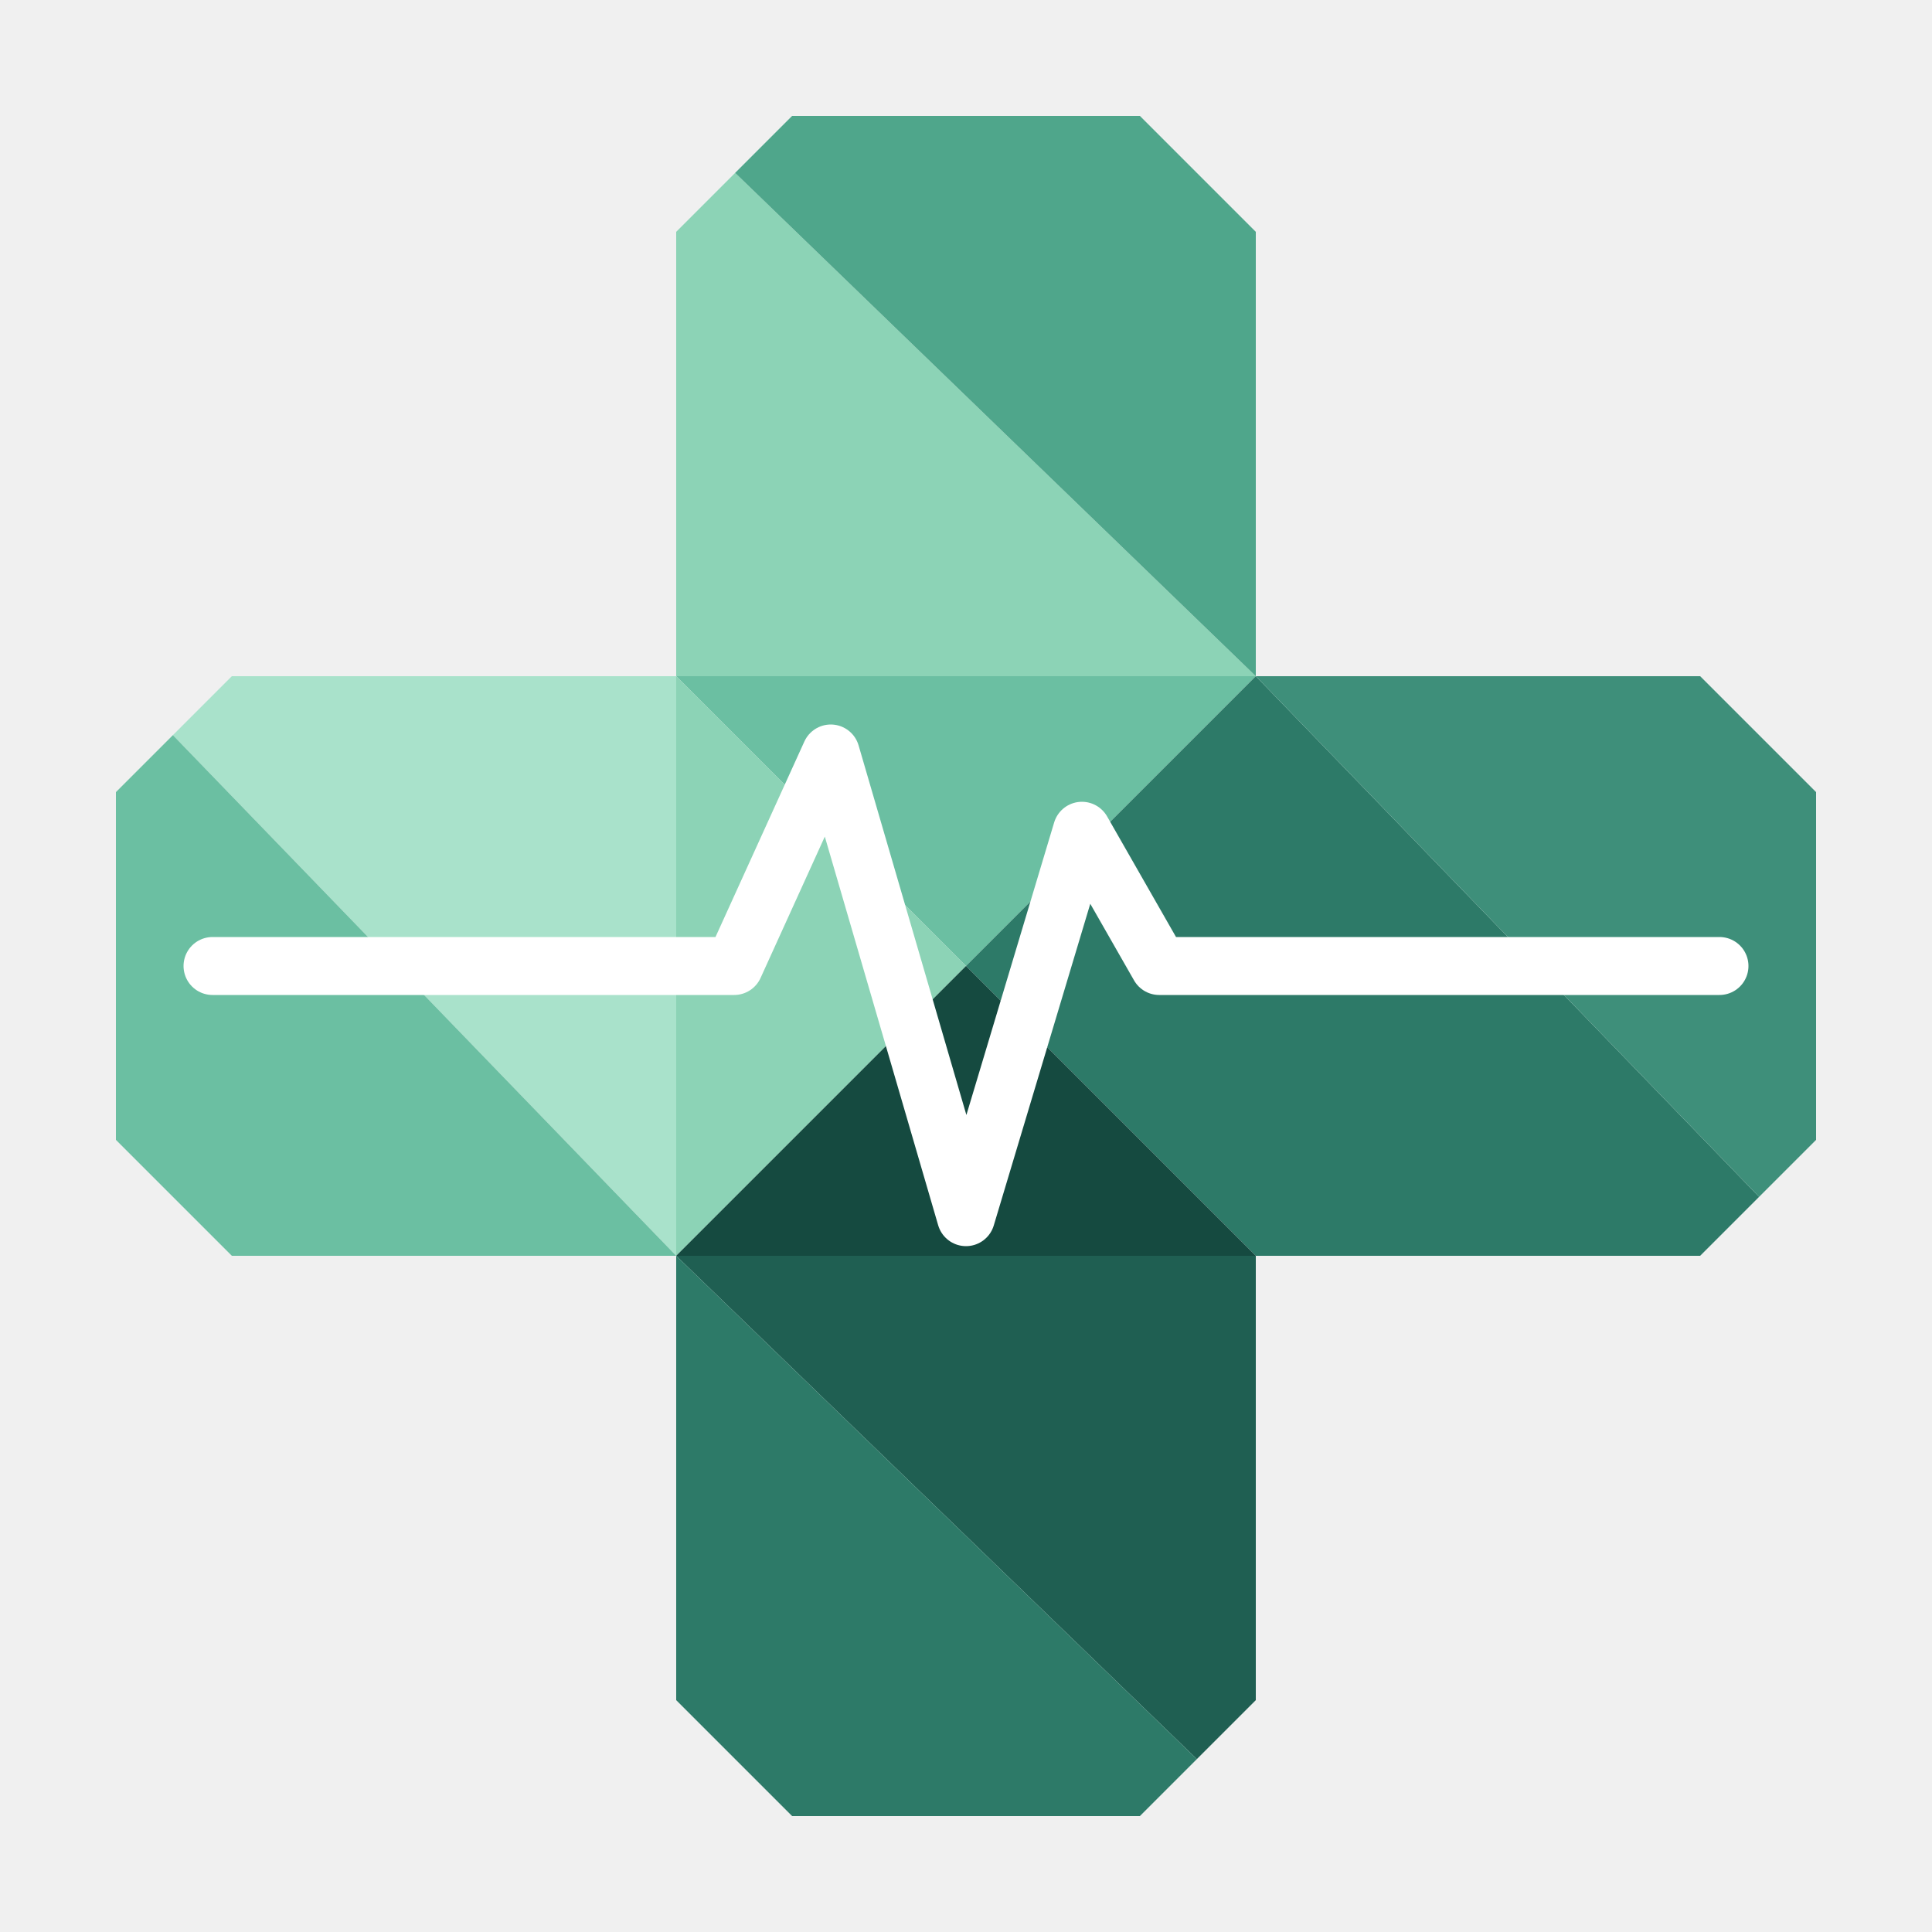
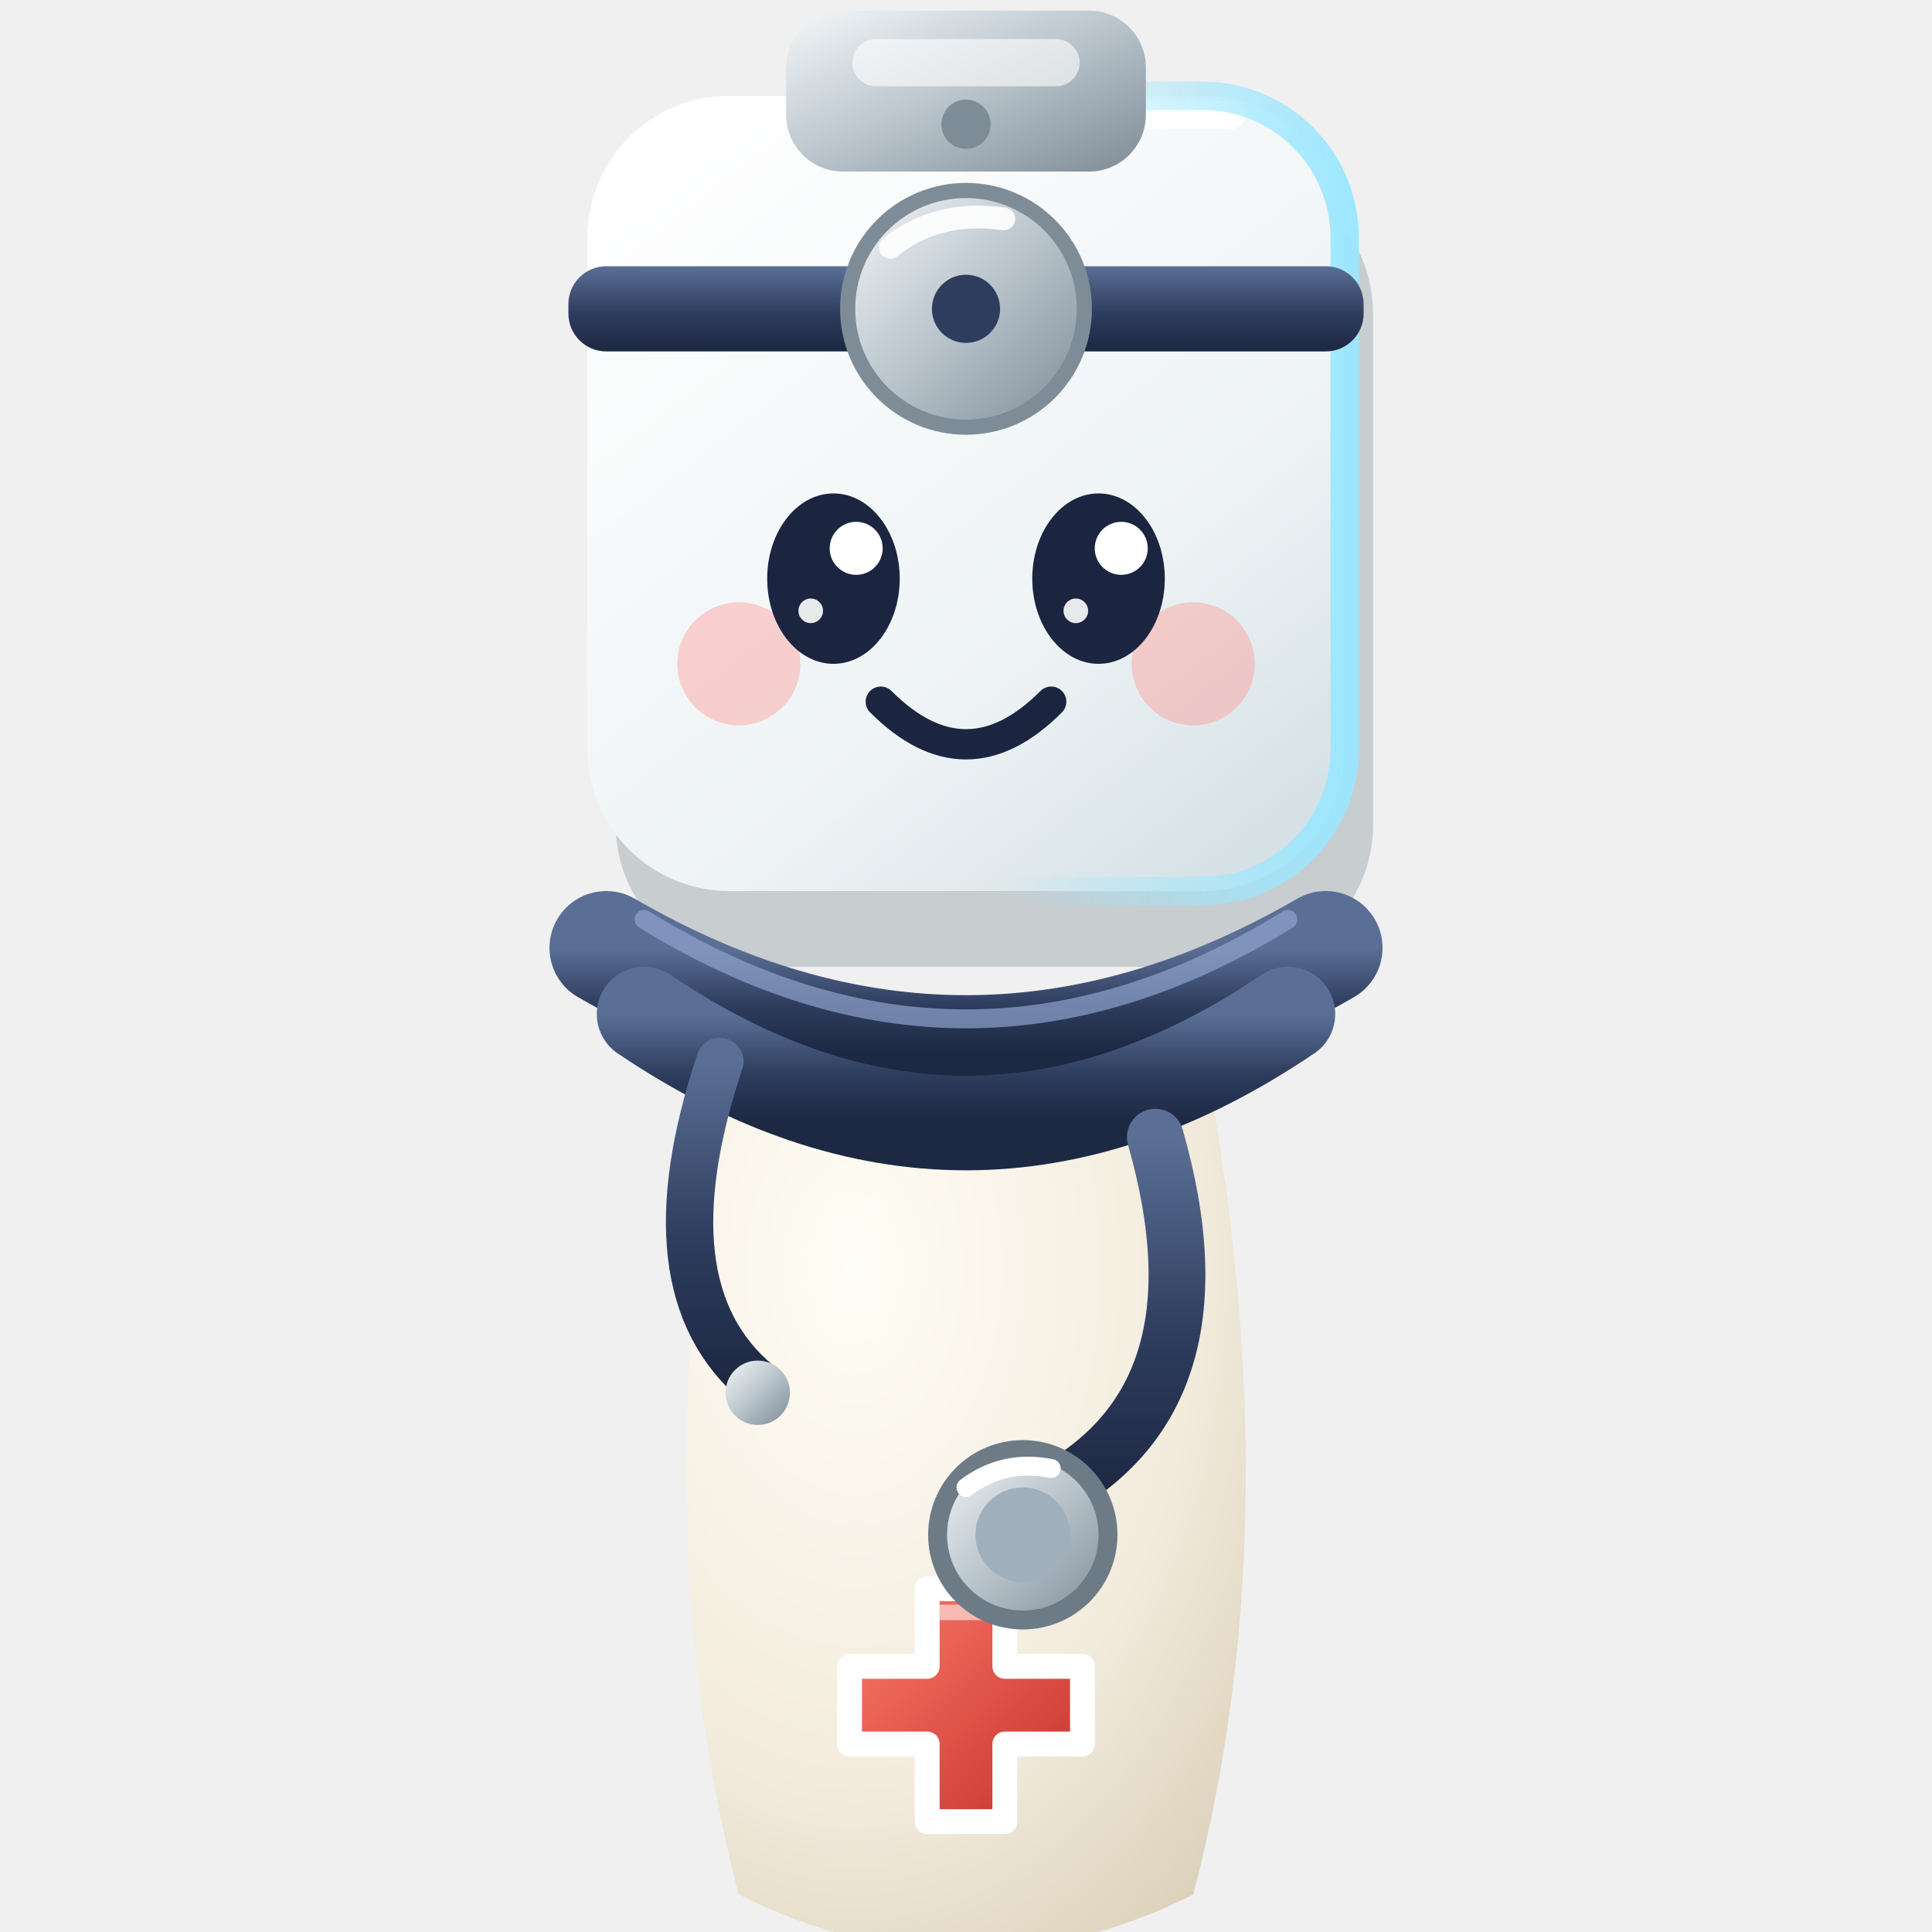
<svg xmlns="http://www.w3.org/2000/svg" viewBox="0 0 200 200" role="img" aria-label="Revalida Prático">
-   <clipPath id="rv-cx">
-     <path d="M82 12H118L130 24V70H176L188 82V118L176 130H130V176L118 188H82L70 176V130H24L12 118V82L24 70H70V24Z" />
-   </clipPath>
-   <g clip-path="url(#rv-cx)">
-     <polygon points="70,70 70,12 130,70" fill="#8CD3B6" />
-     <polygon points="70,12 130,12 130,70" fill="#4FA68B" />
-     <polygon points="70,70 12,70 70,130" fill="#A9E2CB" />
-     <polygon points="12,70 12,130 70,130" fill="#6BBFA2" />
-     <polygon points="130,70 188,130 130,130" fill="#2D7A68" />
-     <polygon points="130,70 188,70 188,130" fill="#3E8F7A" />
-     <polygon points="70,130 130,188 130,130" fill="#1F5F52" />
-     <polygon points="70,130 70,188 130,188" fill="#2D7A68" />
-     <polygon points="70,70 130,70 100,100" fill="#6BBFA2" />
-     <polygon points="70,70 100,100 70,130" fill="#8CD3B6" />
-     <polygon points="130,70 130,130 100,100" fill="#2D7A68" />
-     <polygon points="70,130 100,100 130,130" fill="#154A40" />
+   <defs>
+     <linearGradient id="rvg-prancheta" x1=".15" y1="0" x2=".9" y2="1">
+       <stop offset="0" stop-color="#FFFFFF" />
+       <stop offset=".65" stop-color="#EEF3F5" />
+       <stop offset="1" stop-color="#D3DFE4" />
+     </linearGradient>
+     <radialGradient id="rvg-atadura" cx=".3" cy=".2" r="1">
+       <stop offset="0" stop-color="#FFFDF6" />
+       <stop offset=".6" stop-color="#F3ECDD" />
+       <stop offset="1" stop-color="#D9CDB6" />
+     </radialGradient>
+     <linearGradient id="rvg-prata" x1="0" y1="0" x2="1" y2="1">
+       <stop offset="0" stop-color="#F4F7F9" />
+       <stop offset=".5" stop-color="#B9C4CC" />
+       <stop offset="1" stop-color="#7E8C97" />
+     </linearGradient>
+     <linearGradient id="rvg-tubo" x1="0" y1="0" x2="0" y2="1">
+       <stop offset="0" stop-color="#5B6F96" />
+       <stop offset=".55" stop-color="#2E3D5E" />
+       <stop offset="1" stop-color="#1D2842" />
+     </linearGradient>
+     <linearGradient id="rvg-cruz" x1="0" y1="0" x2="1" y2="1">
+       <stop offset="0" stop-color="#FF7A6B" />
+       <stop offset="1" stop-color="#C2302B" />
+     </linearGradient>
+     <linearGradient id="rvg-sapato" x1="0" y1="0" x2="1" y2="1">
+       <stop offset="0" stop-color="#6BC9AC" />
+       <stop offset="1" stop-color="#2D7A68" />
+     </linearGradient>
+     <linearGradient id="rvg-livro1" x1="0" y1="0" x2="1" y2="1">
+       <stop offset="0" stop-color="#4FB59A" />
+       <stop offset="1" stop-color="#1F6454" />
+     </linearGradient>
+     <linearGradient id="rvg-livro2" x1="0" y1="0" x2="1" y2="1">
+       <stop offset="0" stop-color="#F6C85A" />
+       <stop offset="1" stop-color="#C98F1E" />
+     </linearGradient>
+     <linearGradient id="rvg-livro3" x1="0" y1="0" x2="1" y2="1">
+       <stop offset="0" stop-color="#5E78C9" />
+       <stop offset="1" stop-color="#26357A" />
+     </linearGradient>
+     <linearGradient id="rvg-papel" x1="0" y1="0" x2="0" y2="1">
+       <stop offset="0" stop-color="#FFFDF4" />
+       <stop offset="1" stop-color="#E5D9BE" />
+     </linearGradient>
+     <linearGradient id="rvg-rim" x1="0" y1="0" x2="1" y2="0">
+       <stop offset=".55" stop-color="#9BE7FF" stop-opacity="0" />
+       <stop offset="1" stop-color="#9BE7FF" stop-opacity=".95" />
+     </linearGradient>
+     <radialGradient id="rvg-brilho">
+       <stop offset="0" stop-color="#E9FFFF" />
+       <stop offset=".35" stop-color="#7CF2FF" stop-opacity=".85" />
+       <stop offset="1" stop-color="#7CF2FF" stop-opacity="0" />
+     </radialGradient>
+     <filter id="rvg-sombra" x="-20%" y="-20%" width="140%" height="150%">
+       <feDropShadow dx="1.5" dy="3" stdDeviation="2.4" flood-color="#0E2F3A" flood-opacity=".28" />
+     </filter>
+     <filter id="rvg-suave" x="-30%" y="-30%" width="160%" height="160%">
+       <feGaussianBlur stdDeviation="2.2" />
+     </filter>
+   </defs>
+   <g transform="translate(100 104) scale(.98) translate(-92 -140)">
+     <path d="M66 150Q58 196 68 234Q92 246 116 234Q126 196 118 150Q92 160 66 150Z" fill="url(#rvg-atadura)" />
+     <path d="M87.9 201.7H96.1V209.9H104.3V218.1H96.1V226.3H87.9V218.1H79.7V209.9H87.9Z" fill="url(#rvg-cruz)" stroke="#fff" stroke-width="2.624" stroke-linejoin="round" />
+     <path d="M89.4 204.2H94.6" stroke="#fff" stroke-width="1.64" stroke-linecap="round" opacity=".55" />
+     <g>
+       <rect x="53" y="48" width="80" height="84" rx="15" fill="#0E2F3A" opacity=".18" transform="translate(2 4)" />
+       <rect x="52" y="44" width="80" height="84" rx="15" fill="url(#rvg-prancheta)" />
+       <path d="M64 46H120" stroke="#fff" stroke-width="3" stroke-linecap="round" opacity=".85" />
+       <rect x="52" y="44" width="80" height="84" rx="15" fill="none" stroke="url(#rvg-rim)" stroke-width="3" />
+       <rect x="73" y="35" width="38" height="17" rx="6" fill="url(#rvg-prata)" />
+       <rect x="80" y="38" width="24" height="5" rx="2.5" fill="#fff" opacity=".6" />
+       <circle cx="92" cy="47" r="2.6" fill="#7E8C97" />
+       <rect x="50" y="62" width="84" height="9" rx="4" fill="url(#rvg-tubo)" />
+       <circle cx="92" cy="66.5" r="12.5" fill="url(#rvg-prata)" stroke="#7E8C97" stroke-width="1.6" />
+       <circle cx="92" cy="66.5" r="3.6" fill="#2E3D5E" />
+       <path d="M84 60Q89 56 96 57" fill="none" stroke="#fff" stroke-width="2.4" stroke-linecap="round" opacity=".9" />
+       <circle cx="68" cy="104" r="6.5" fill="#FF8F8A" opacity=".38" />
+       <circle cx="116" cy="104" r="6.5" fill="#FF8F8A" opacity=".38" />
+       <g class="rv-m-olho">
+         <ellipse cx="78" cy="95" rx="7" ry="9" fill="#1B2540" />
+         <circle cx="80.4" cy="91.8" r="2.8" fill="#fff" />
+         <circle cx="75.6" cy="98.4" r="1.3" fill="#fff" opacity=".9" />
+       </g>
+       <g class="rv-m-olho">
+         <ellipse cx="106" cy="95" rx="7" ry="9" fill="#1B2540" />
+         <circle cx="108.4" cy="91.8" r="2.8" fill="#fff" />
+         <circle cx="103.6" cy="98.4" r="1.3" fill="#fff" opacity=".9" />
+       </g>
+       <path d="M83 108Q92 117 101 108" fill="none" stroke="#1B2540" stroke-width="3.2" stroke-linecap="round" />
+     </g>
+     <g>
+       <path d="M54 134Q92 156 130 134" fill="none" stroke="url(#rvg-tubo)" stroke-width="12" stroke-linecap="round" />
+       <path d="M58 141Q92 164 126 141" fill="none" stroke="url(#rvg-tubo)" stroke-width="10" stroke-linecap="round" />
+       <path d="M58 131Q92 152 126 131" fill="none" stroke="#8FA3CC" stroke-width="2" stroke-linecap="round" opacity=".7" />
+       <path d="M112 154Q120 182 100 192" fill="none" stroke="url(#rvg-tubo)" stroke-width="6" stroke-linecap="round" />
+       <circle cx="98" cy="196" r="9" fill="url(#rvg-prata)" stroke="#6D7B87" stroke-width="2" />
+       <circle cx="98" cy="196" r="5" fill="#9FB0BC" />
+       <path d="M92 191Q96 188 101 189" stroke="#fff" stroke-width="2" fill="none" stroke-linecap="round" />
+       <path d="M66 146Q58 170 70 180" fill="none" stroke="url(#rvg-tubo)" stroke-width="5" stroke-linecap="round" />
+       <circle cx="70" cy="181" r="3.4" fill="url(#rvg-prata)" />
+     </g>
  </g>
-   <polyline points="22,100 64,100 76,100 86,78 100,126 112,86 120,100 178,100" fill="none" stroke="#fff" stroke-width="6" stroke-linecap="round" stroke-linejoin="round" />
</svg>
